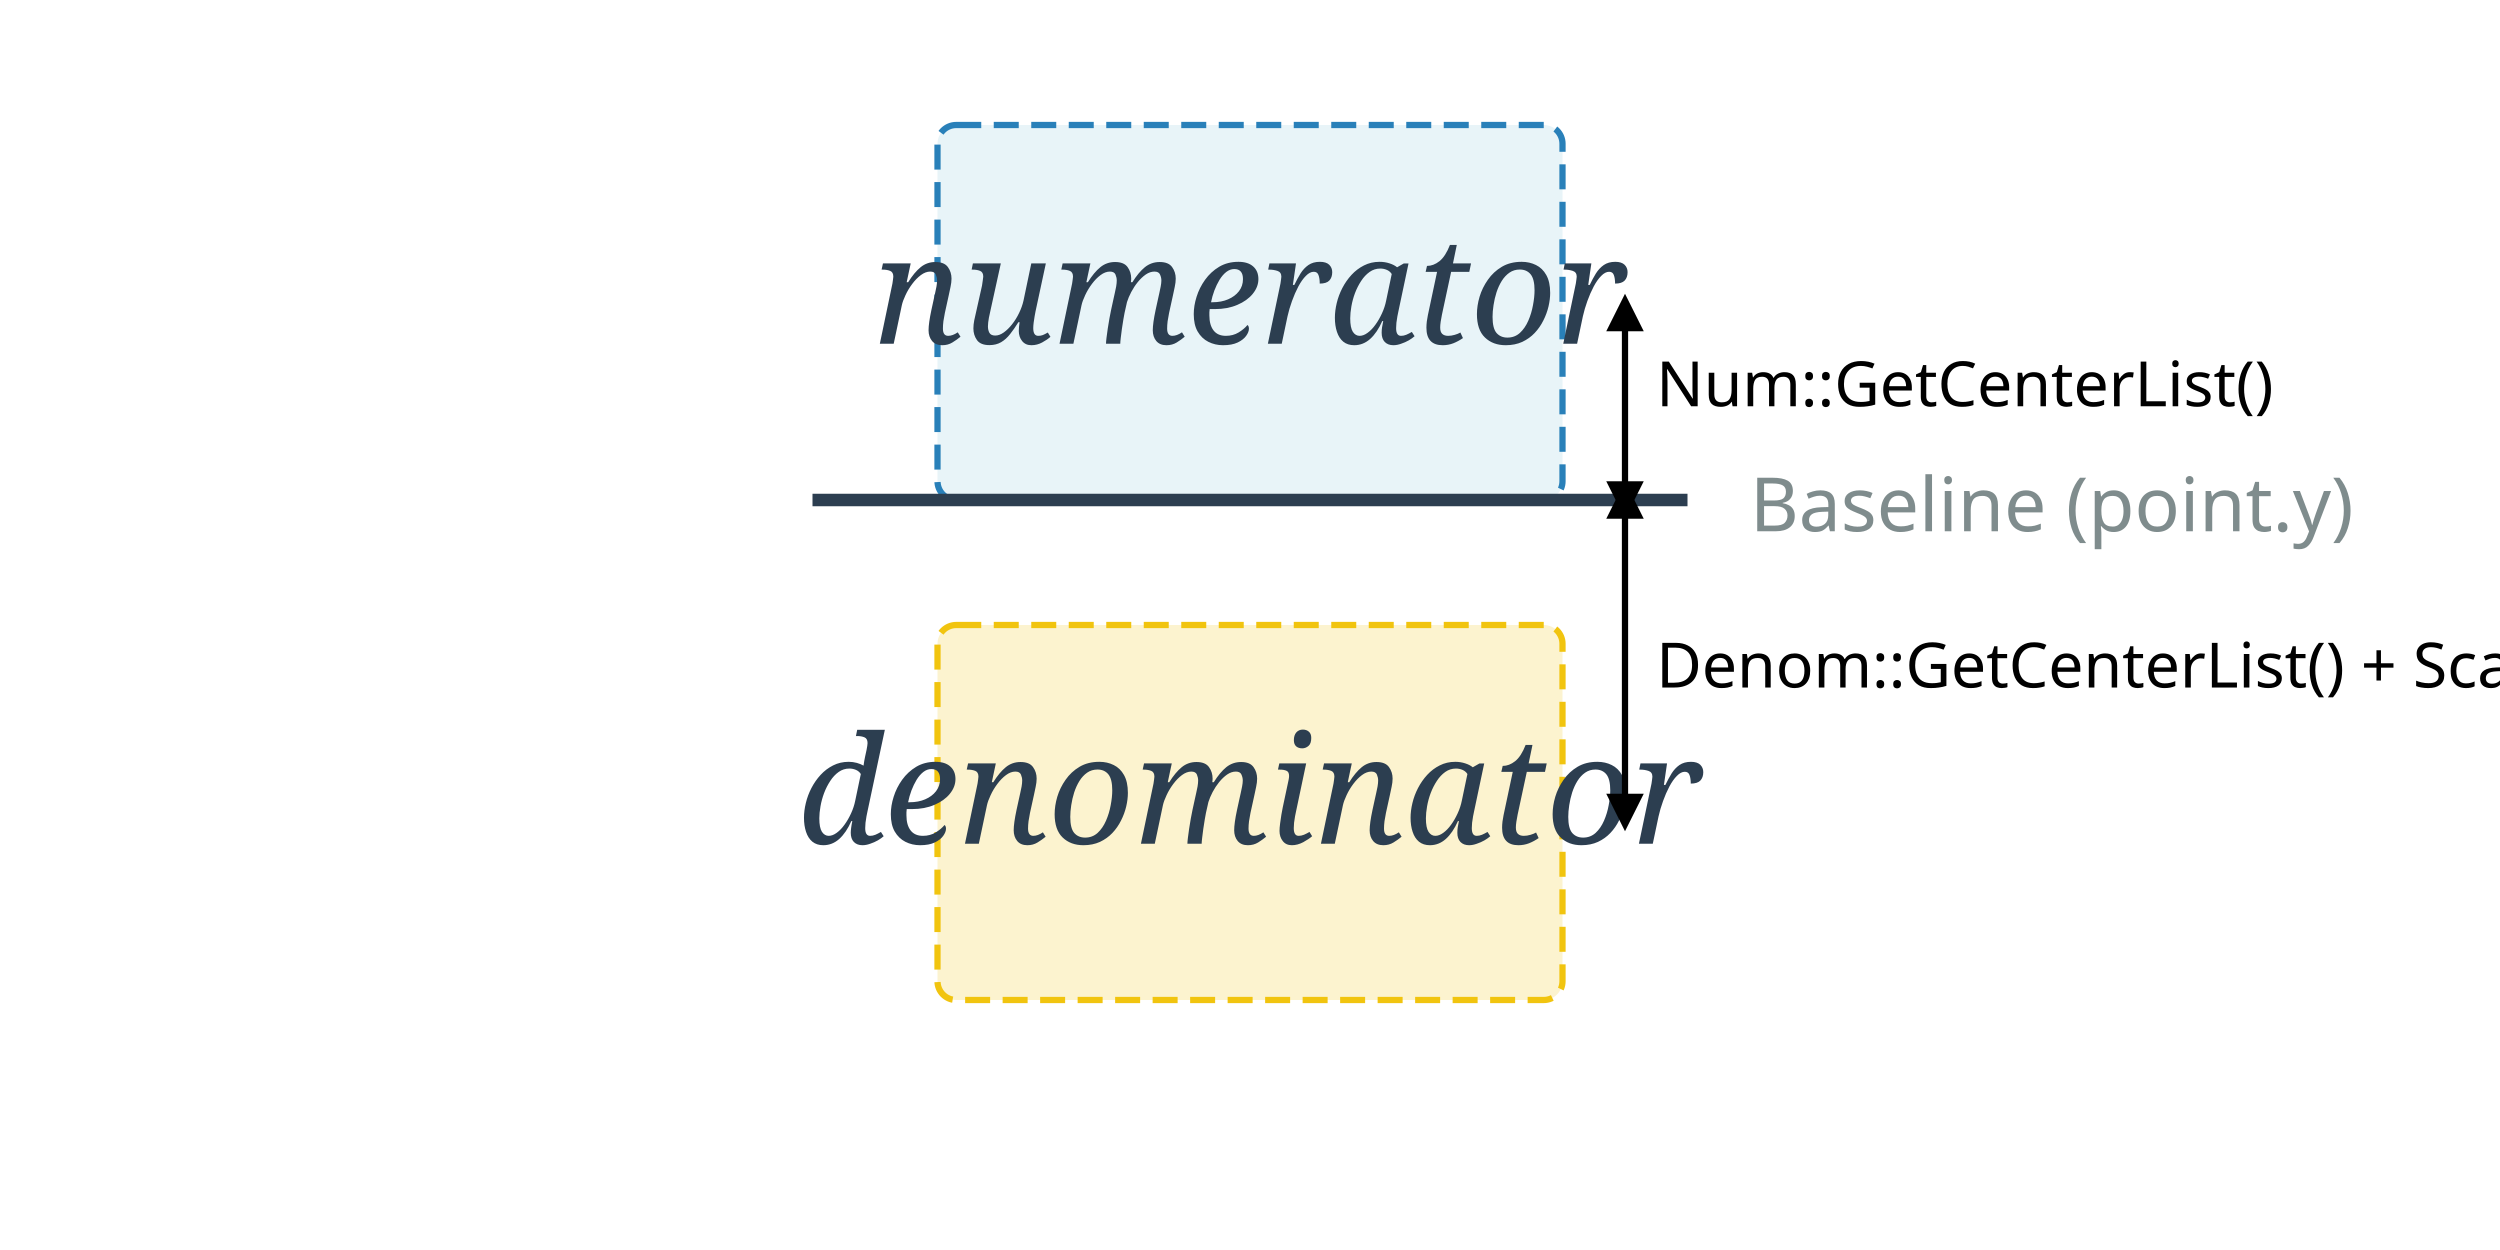
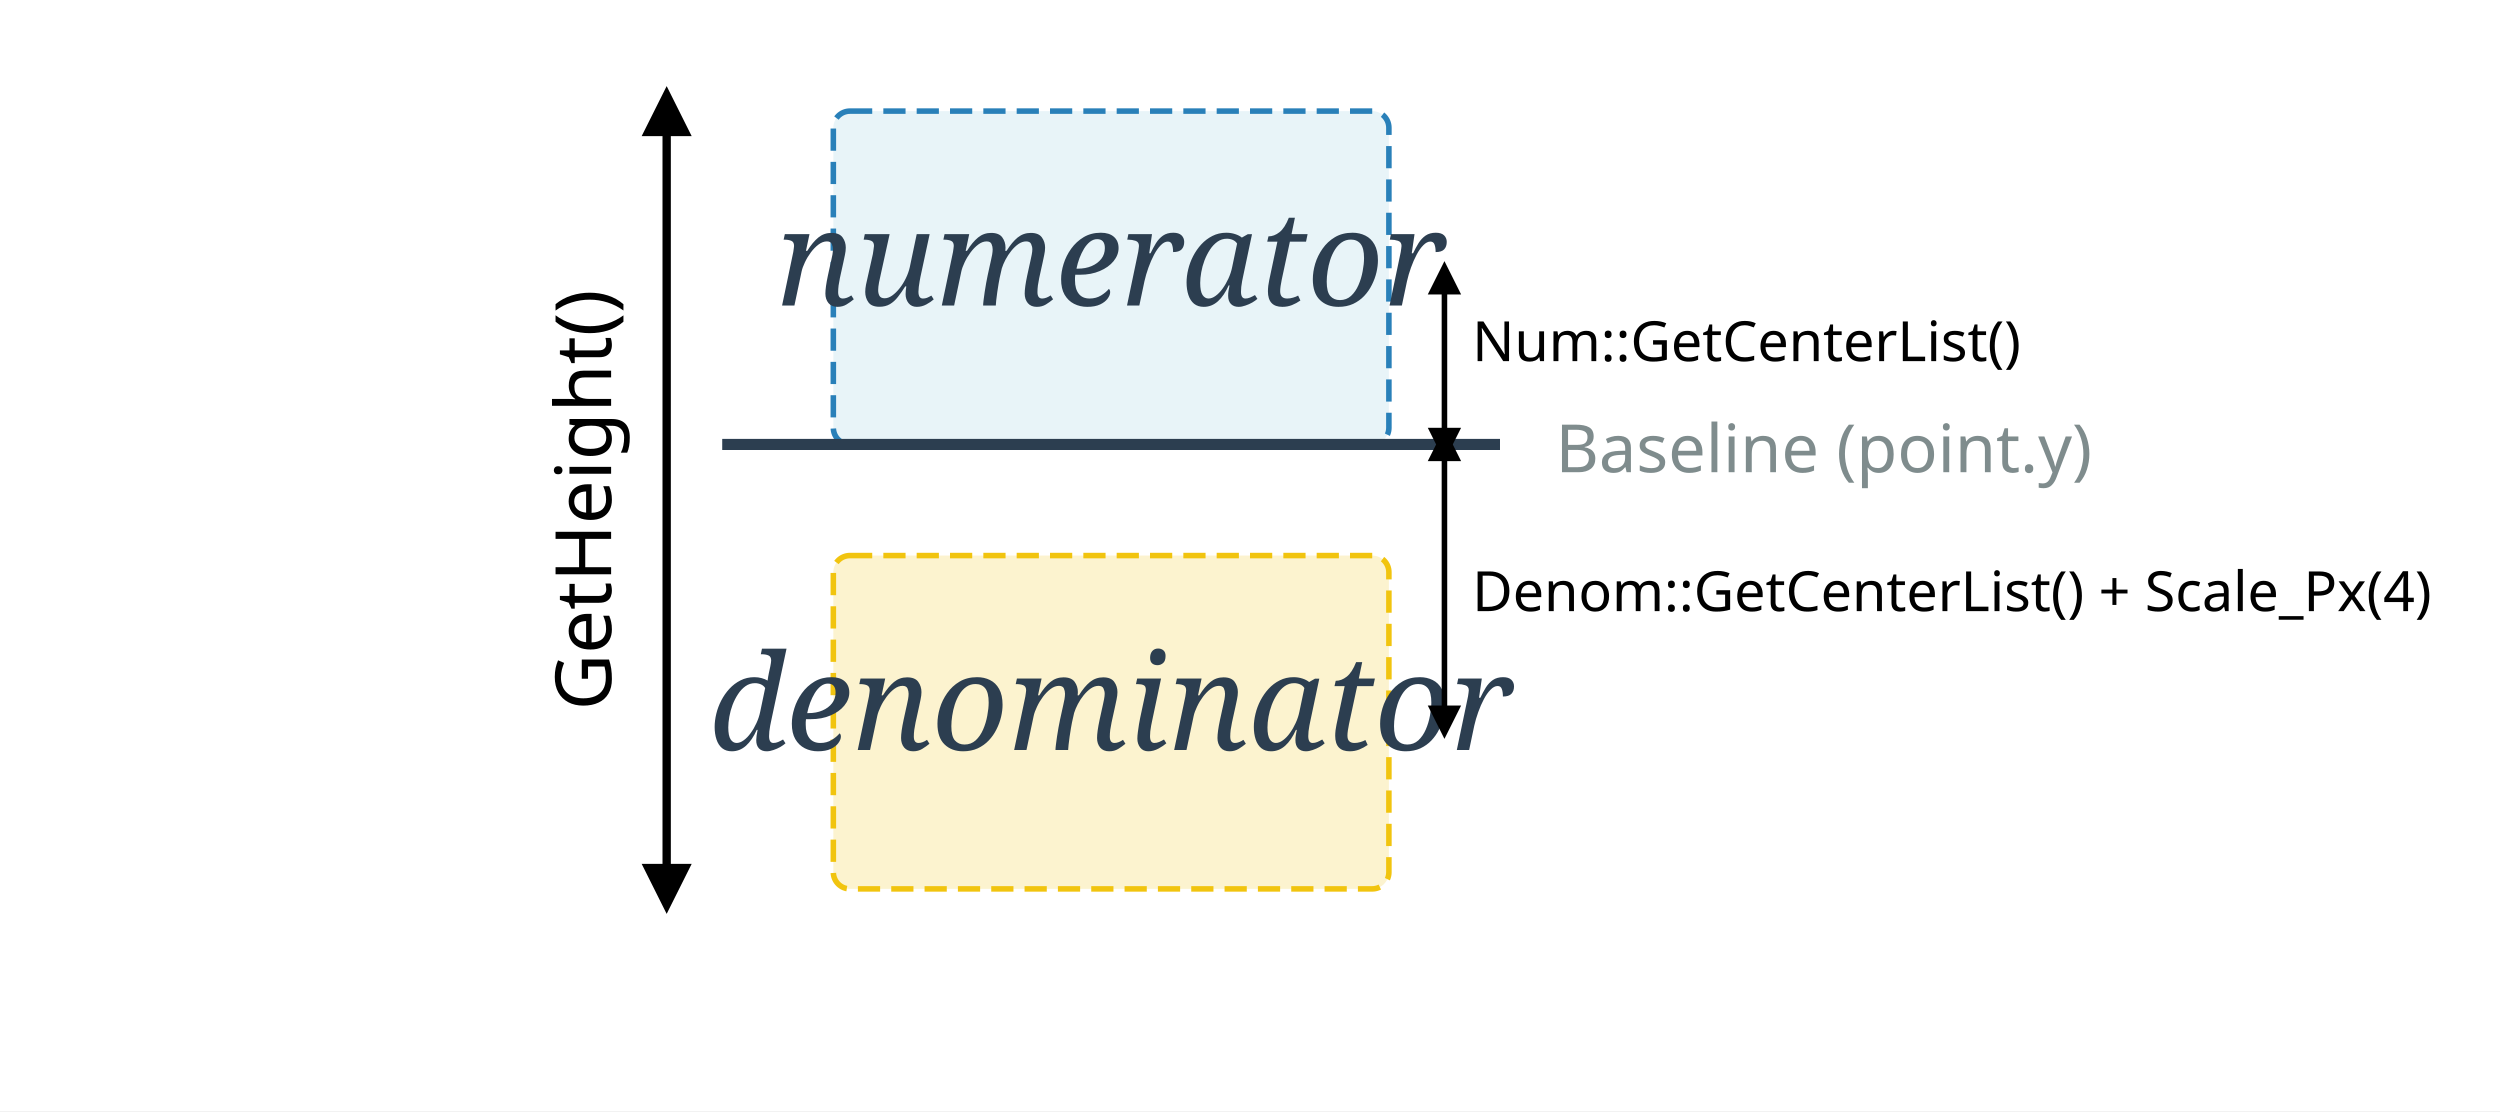
- <svg xmlns="http://www.w3.org/2000/svg" width="400" height="200" viewBox="0 0 400 200">
+ <svg xmlns="http://www.w3.org/2000/svg" width="450" height="200" viewBox="0 0 450 200">
  <defs>
    <marker id="arrow" viewBox="0 0 10 10" refX="5" refY="5" markerWidth="6" markerHeight="6" orient="auto-start-reverse">
      <path d="M 0 0 L 10 5 L 0 10 z" />
    </marker>
  </defs>
  <rect width="100%" height="100%" fill="white" />
  <rect x="150" y="20" width="100" height="60" rx="3" fill="#e8f4f8" stroke="#2980b9" stroke-width="1" stroke-dasharray="4,2" />
  <text x="200" y="55" font-family="serif" font-style="italic" font-size="24" text-anchor="middle" fill="#2c3e50">numerator</text>
  <rect x="150" y="100" width="100" height="60" rx="3" fill="#fcf3cf" stroke="#f1c40f" stroke-width="1" stroke-dasharray="4,2" />
  <text x="200" y="135" font-family="serif" font-style="italic" font-size="24" text-anchor="middle" fill="#2c3e50">denominator</text>
  <line x1="130" y1="80" x2="270" y2="80" stroke="#2c3e50" stroke-width="2" />
  <text x="280" y="85" font-family="sans-serif" font-size="12" fill="#7f8c8d">Baseline (point.y)</text>
+   <line x1="120" y1="20" x2="120" y2="160" stroke="black" stroke-width="1.5" marker-start="url(#arrow)" marker-end="url(#arrow)" />
+   <text x="110" y="90" font-family="sans-serif" font-size="14" text-anchor="middle" transform="rotate(-90 110,90)">GetHeight()</text>
  <line x1="260" y1="50" x2="260" y2="80" stroke="black" stroke-width="1" marker-start="url(#arrow)" marker-end="url(#arrow)" />
  <text x="265" y="65" font-family="sans-serif" font-size="10">Num::GetCenterList()</text>
  <line x1="260" y1="80" x2="260" y2="130" stroke="black" stroke-width="1" marker-start="url(#arrow)" marker-end="url(#arrow)" />
  <text x="265" y="110" font-family="sans-serif" font-size="10">Denom::GetCenterList() + Scale_Px(4)</text>
</svg>
